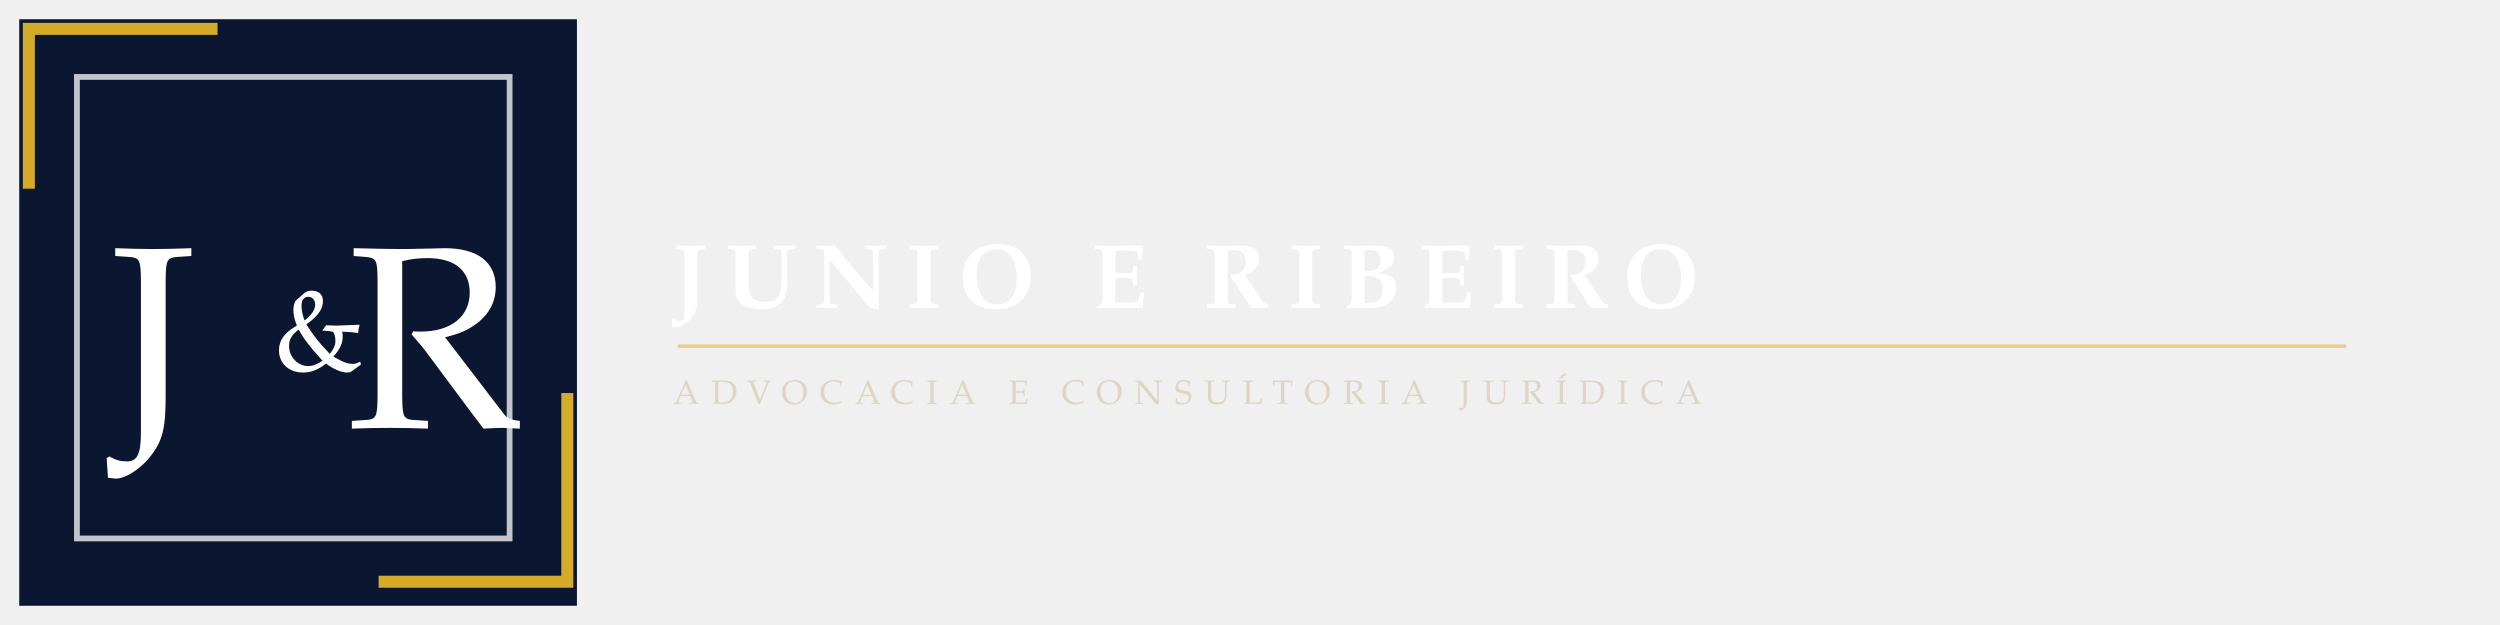
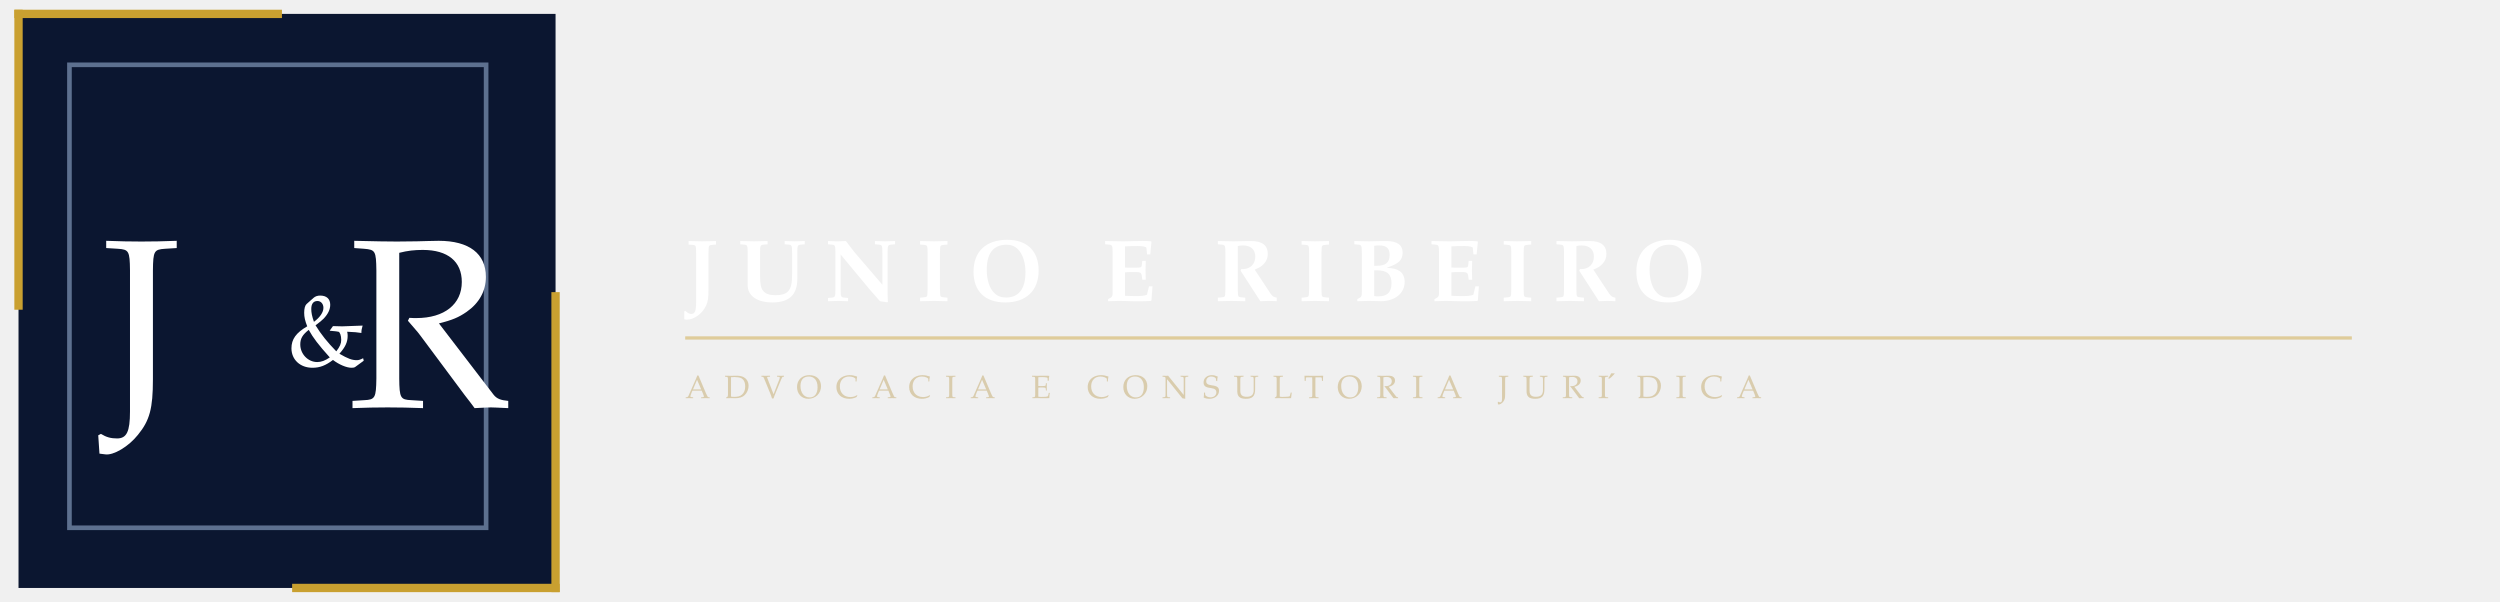
- <svg xmlns="http://www.w3.org/2000/svg" viewBox="0 0 520 130" width="520" height="130">
+ <svg xmlns="http://www.w3.org/2000/svg" viewBox="0 0 540 130" width="540" height="130">
  <defs>
    <style>
-       .mono-j   { font-family: 'Cormorant Garamond', 'Palatino Linotype', Palatino, 'Book Antiqua', Georgia, serif; font-weight: 400; fill: #FFFFFF; font-size: 54px; }
-       .mono-amp { font-family: 'Cormorant Garamond', 'Palatino Linotype', Palatino, 'Book Antiqua', Georgia, serif; font-weight: 400; fill: #FFFFFF; font-size: 24px; }
-       .mono-r   { font-family: 'Cormorant Garamond', 'Palatino Linotype', Palatino, 'Book Antiqua', Georgia, serif; font-weight: 400; fill: #FFFFFF; font-size: 54px; }
-       .brand-title { font-family: 'Cinzel', 'Trajan Pro', 'Palatino Linotype', Georgia, serif; font-size: 19px; font-weight: 600; fill: #FFFFFF; letter-spacing: 3.5px; }
-       .brand-sub   { font-family: 'Cinzel', 'Trajan Pro', 'Palatino Linotype', Georgia, serif; font-size: 7px;  font-weight: 400; fill: rgba(220,210,190,0.9); letter-spacing: 2.5px; }
+       .jrJ  { font-family: 'Cinzel', 'Palatino Linotype', Georgia, serif; font-weight: 400; font-size: 52px; fill: #FFFFFF; }
+       .jrAmp{ font-family: 'Cinzel', 'Palatino Linotype', Georgia, serif; font-weight: 400; font-size: 22px; fill: #FFFFFF; }
+       .jrR  { font-family: 'Cinzel', 'Palatino Linotype', Georgia, serif; font-weight: 400; font-size: 52px; fill: #FFFFFF; }
+       .ttl  { font-family: 'Cinzel', 'Palatino Linotype', Georgia, serif; font-weight: 600; font-size: 19px; fill: #FFFFFF; letter-spacing: 4px; }
+       .sub  { font-family: 'Cinzel', 'Palatino Linotype', Georgia, serif; font-weight: 400; font-size: 7px;  fill: rgba(215,200,165,0.88); letter-spacing: 3px; }
    </style>
  </defs>
-   <rect x="4" y="4" width="116" height="122" fill="#0B1630" rx="0" />
-   <polyline points="6,38 6,6 44,6" stroke="#D4AC2A" stroke-width="2.5" fill="none" stroke-linecap="square" />
-   <polyline points="80,121 118,121 118,83" stroke="#D4AC2A" stroke-width="2.5" fill="none" stroke-linecap="square" />
-   <rect x="16" y="16" width="90" height="96" fill="none" stroke="rgba(255,255,255,0.75)" stroke-width="1.2" />
-   <text x="23" y="89" class="mono-j">J</text>
-   <text x="57" y="77" class="mono-amp">&amp;</text>
-   <text x="72" y="89" class="mono-r">R</text>
-   <g transform="translate(140, 26)">
-     <text x="0" y="38" class="brand-title">JUNIO E RIBEIRO</text>
-     <line x1="1" y1="46" x2="348" y2="46" stroke="#D4AC2A" stroke-width="0.7" opacity="0.5" />
-     <text x="0" y="58" class="brand-sub">ADVOCACIA E CONSULTORIA JURÍDICA</text>
+   <rect x="4" y="3" width="116" height="124" fill="#0B1630" />
+   <line x1="4" y1="3" x2="60" y2="3" stroke="#C9A030" stroke-width="1.8" stroke-linecap="square" />
+   <line x1="4" y1="3" x2="4" y2="66" stroke="#C9A030" stroke-width="1.8" stroke-linecap="square" />
+   <line x1="64" y1="127" x2="120" y2="127" stroke="#C9A030" stroke-width="1.8" stroke-linecap="square" />
+   <line x1="120" y1="64" x2="120" y2="127" stroke="#C9A030" stroke-width="1.8" stroke-linecap="square" />
+   <rect x="15" y="14" width="90" height="100" fill="none" stroke="rgba(160,185,220,0.55)" stroke-width="1.0" />
+   <text x="22" y="88" class="jrJ">J</text>
+   <text x="62" y="79" class="jrAmp">&amp;</text>
+   <text x="75" y="88" class="jrR">R</text>
+   <g transform="translate(148, 27)">
+     <text x="0" y="38" class="ttl">JUNIO E RIBEIRO</text>
+     <line x1="0" y1="46" x2="360" y2="46" stroke="#C9A030" stroke-width="0.7" opacity="0.45" />
+     <text x="0" y="59" class="sub">ADVOCACIA E CONSULTORIA JURÍDICA</text>
  </g>
</svg>
